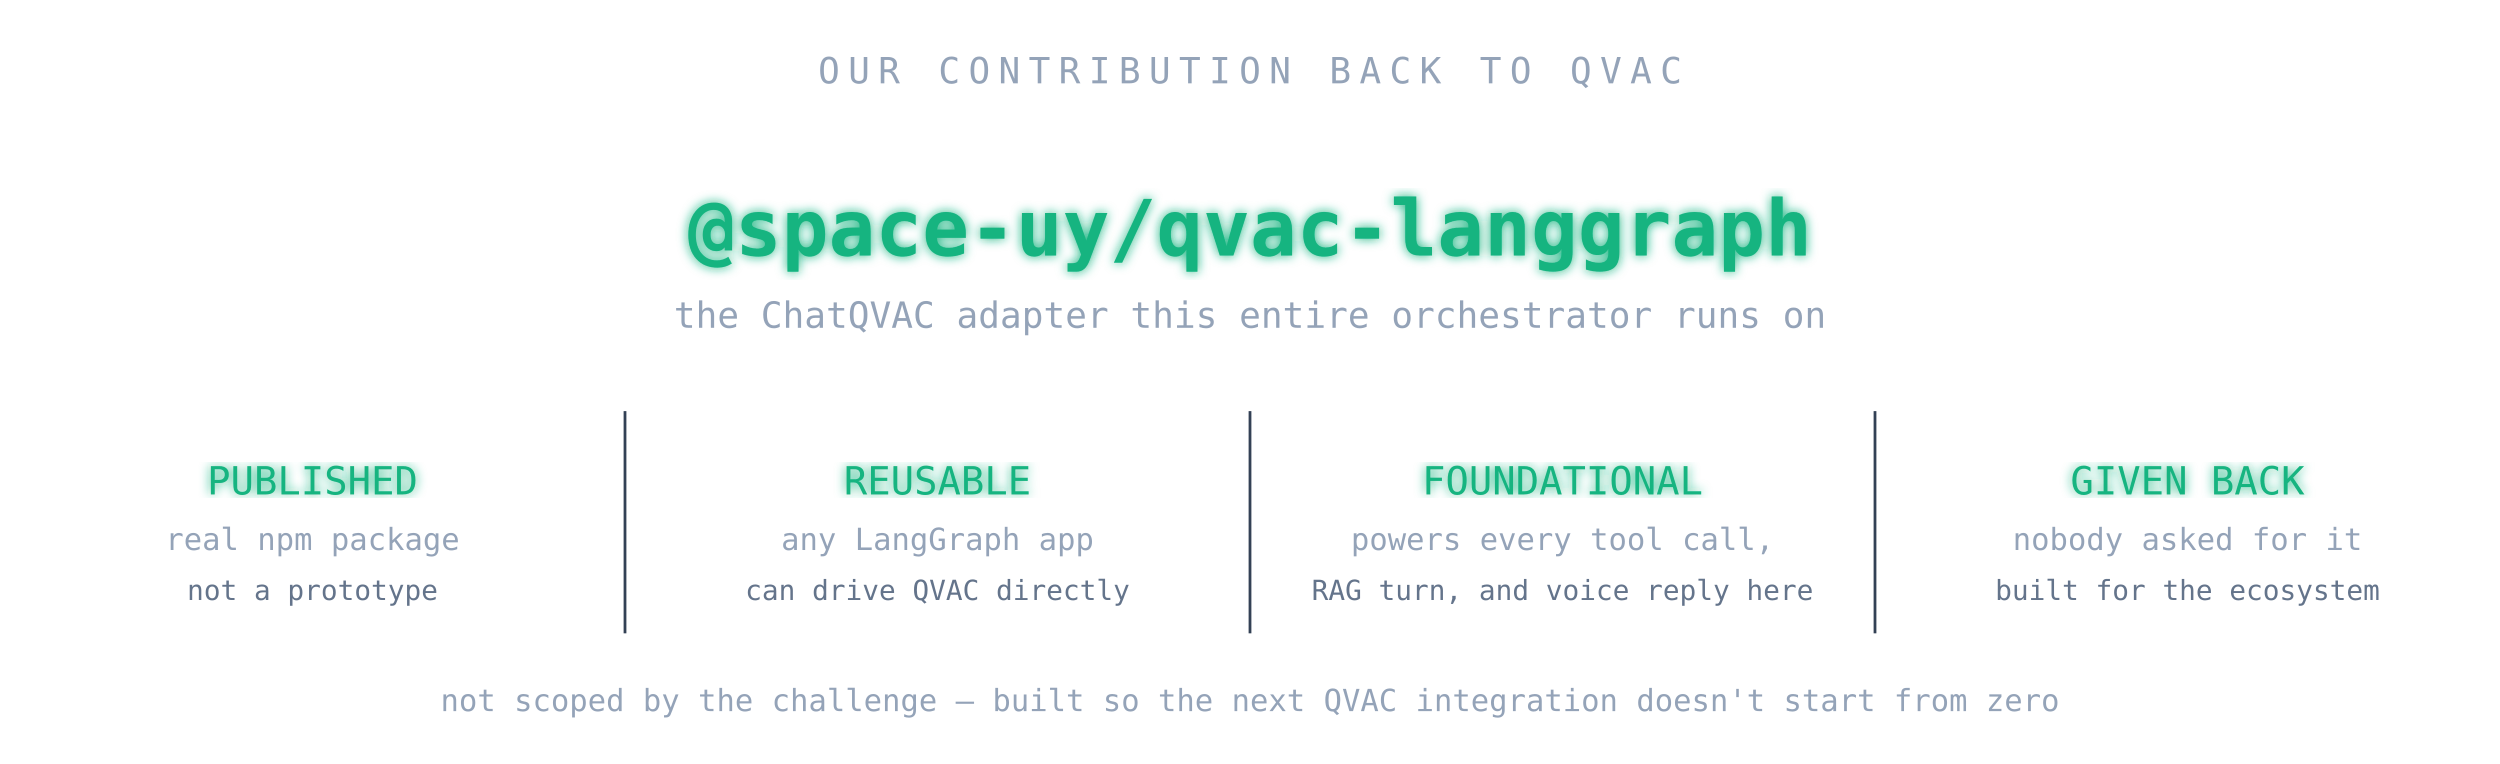
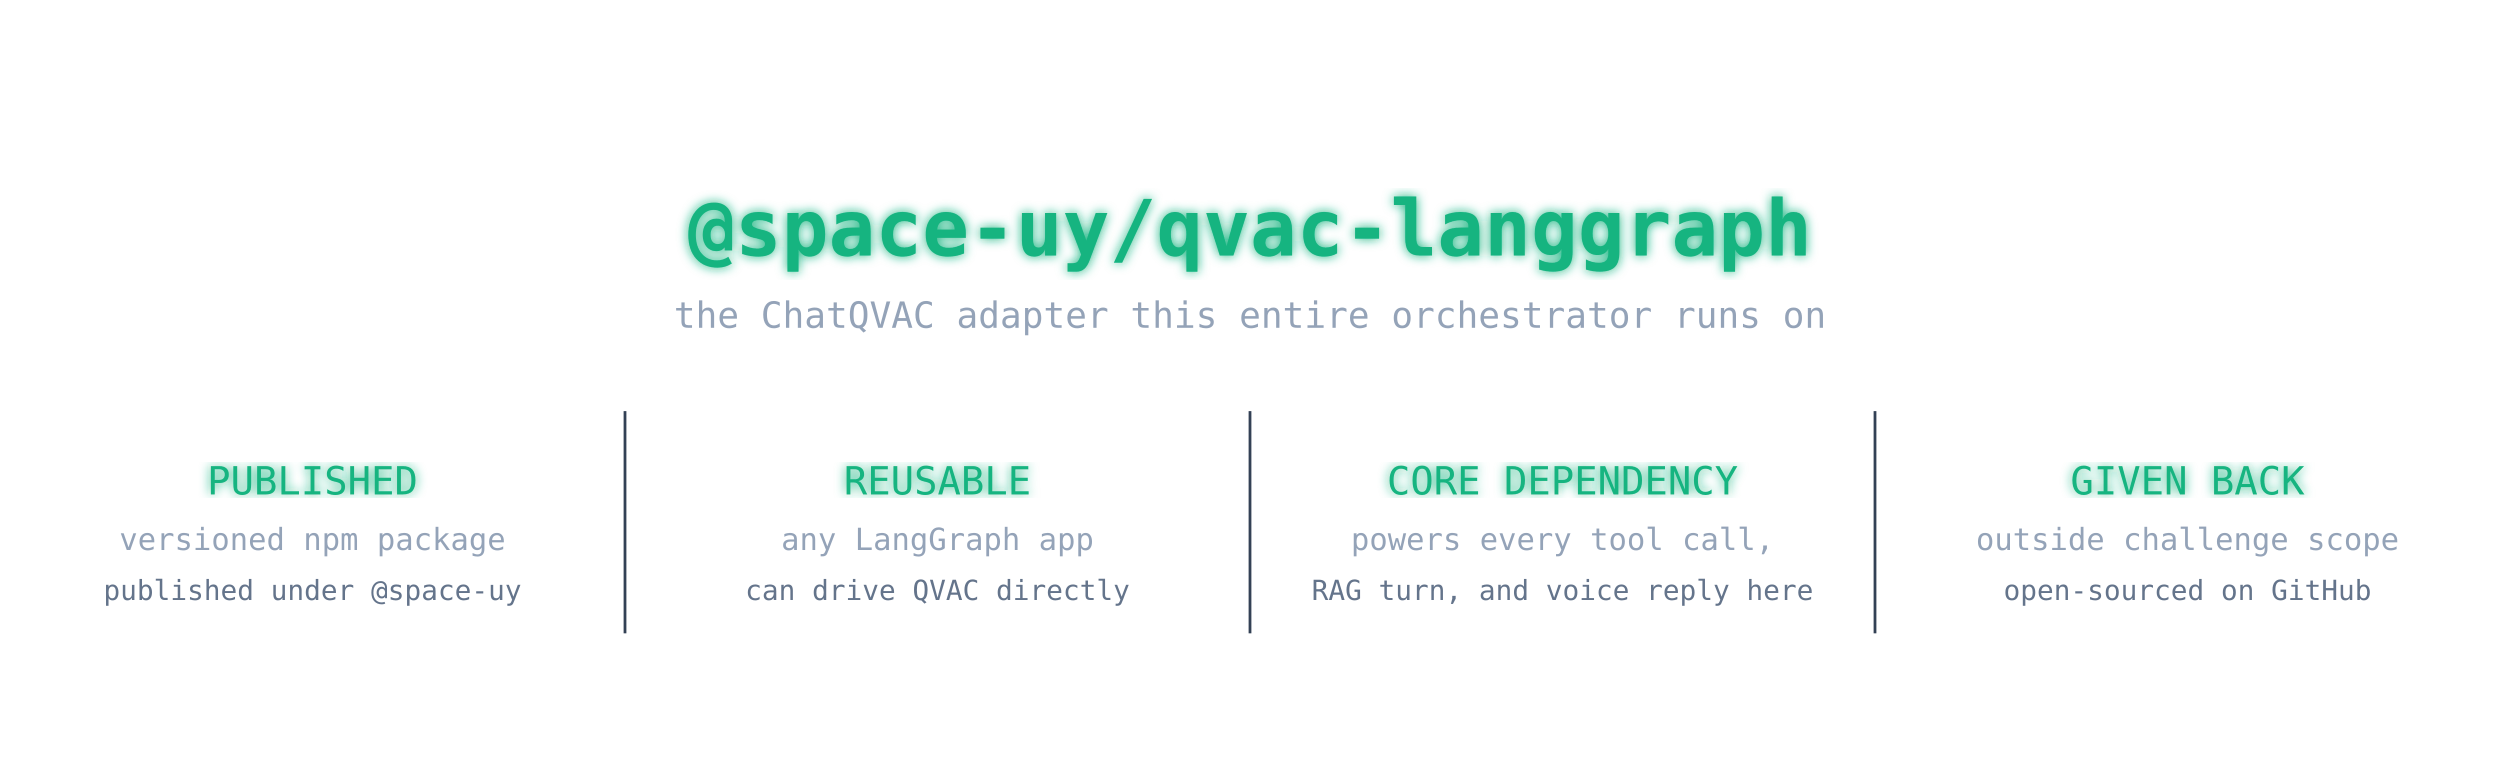
<svg xmlns="http://www.w3.org/2000/svg" viewBox="0 0 900 275" width="900" height="275" role="img" aria-labelledby="qvac-langgraph-title">
  <defs>
    <filter id="glow">
      <feGaussianBlur stdDeviation="2" result="blur" />
      <feMerge>
        <feMergeNode in="blur" />
        <feMergeNode in="SourceGraphic" />
      </feMerge>
    </filter>
    <style>
      text {
        font-family: "JetBrains Mono", ui-monospace, SFMono-Regular, Menlo, Consolas, monospace;
      }
    </style>
  </defs>
-   <text x="450" y="30" text-anchor="middle" fill="#94a3b8" font-size="13" letter-spacing="3">
-     OUR CONTRIBUTION BACK TO QVAC
-   </text>
  <text x="450" y="92" text-anchor="middle" fill="#18b480" font-size="28" font-weight="700" filter="url(#glow)">
    @space-uy/qvac-langgraph
  </text>
  <text x="450" y="118" text-anchor="middle" fill="#94a3b8" font-size="13">
    the ChatQVAC adapter this entire orchestrator runs on
  </text>
  <line x1="225" y1="148" x2="225" y2="228" stroke="#334155" />
  <line x1="450" y1="148" x2="450" y2="228" stroke="#334155" />
  <line x1="675" y1="148" x2="675" y2="228" stroke="#334155" />
  <text x="112.5" y="178" text-anchor="middle" fill="#18b480" font-size="14" filter="url(#glow)">PUBLISHED</text>
-   <text x="112.5" y="198" text-anchor="middle" fill="#94a3b8" font-size="11">real npm package</text>
-   <text x="112.5" y="216" text-anchor="middle" fill="#64748b" font-size="10">not a prototype</text>
+   <text x="112.5" y="198" text-anchor="middle" fill="#94a3b8" font-size="11">versioned npm package</text>
+   <text x="112.5" y="216" text-anchor="middle" fill="#64748b" font-size="10">published under @space-uy</text>
  <text x="337.5" y="178" text-anchor="middle" fill="#18b480" font-size="14" filter="url(#glow)">REUSABLE</text>
  <text x="337.5" y="198" text-anchor="middle" fill="#94a3b8" font-size="11">any LangGraph app</text>
  <text x="337.5" y="216" text-anchor="middle" fill="#64748b" font-size="10">can drive QVAC directly</text>
-   <text x="562.5" y="178" text-anchor="middle" fill="#18b480" font-size="14" filter="url(#glow)">FOUNDATIONAL</text>
+   <text x="562.5" y="178" text-anchor="middle" fill="#18b480" font-size="14" filter="url(#glow)">CORE DEPENDENCY</text>
  <text x="562.5" y="198" text-anchor="middle" fill="#94a3b8" font-size="11">powers every tool call,</text>
  <text x="562.5" y="216" text-anchor="middle" fill="#64748b" font-size="10">RAG turn, and voice reply here</text>
  <text x="787.5" y="178" text-anchor="middle" fill="#18b480" font-size="14" filter="url(#glow)">GIVEN BACK</text>
-   <text x="787.5" y="198" text-anchor="middle" fill="#94a3b8" font-size="11">nobody asked for it</text>
-   <text x="787.5" y="216" text-anchor="middle" fill="#64748b" font-size="10">built for the ecosystem</text>
-   <text x="450" y="256" text-anchor="middle" fill="#94a3b8" font-size="11">
-     not scoped by the challenge — built so the next QVAC integration doesn't start from zero
-   </text>
+   <text x="787.5" y="198" text-anchor="middle" fill="#94a3b8" font-size="11">outside challenge scope</text>
+   <text x="787.5" y="216" text-anchor="middle" fill="#64748b" font-size="10">open-sourced on GitHub</text>
</svg>
